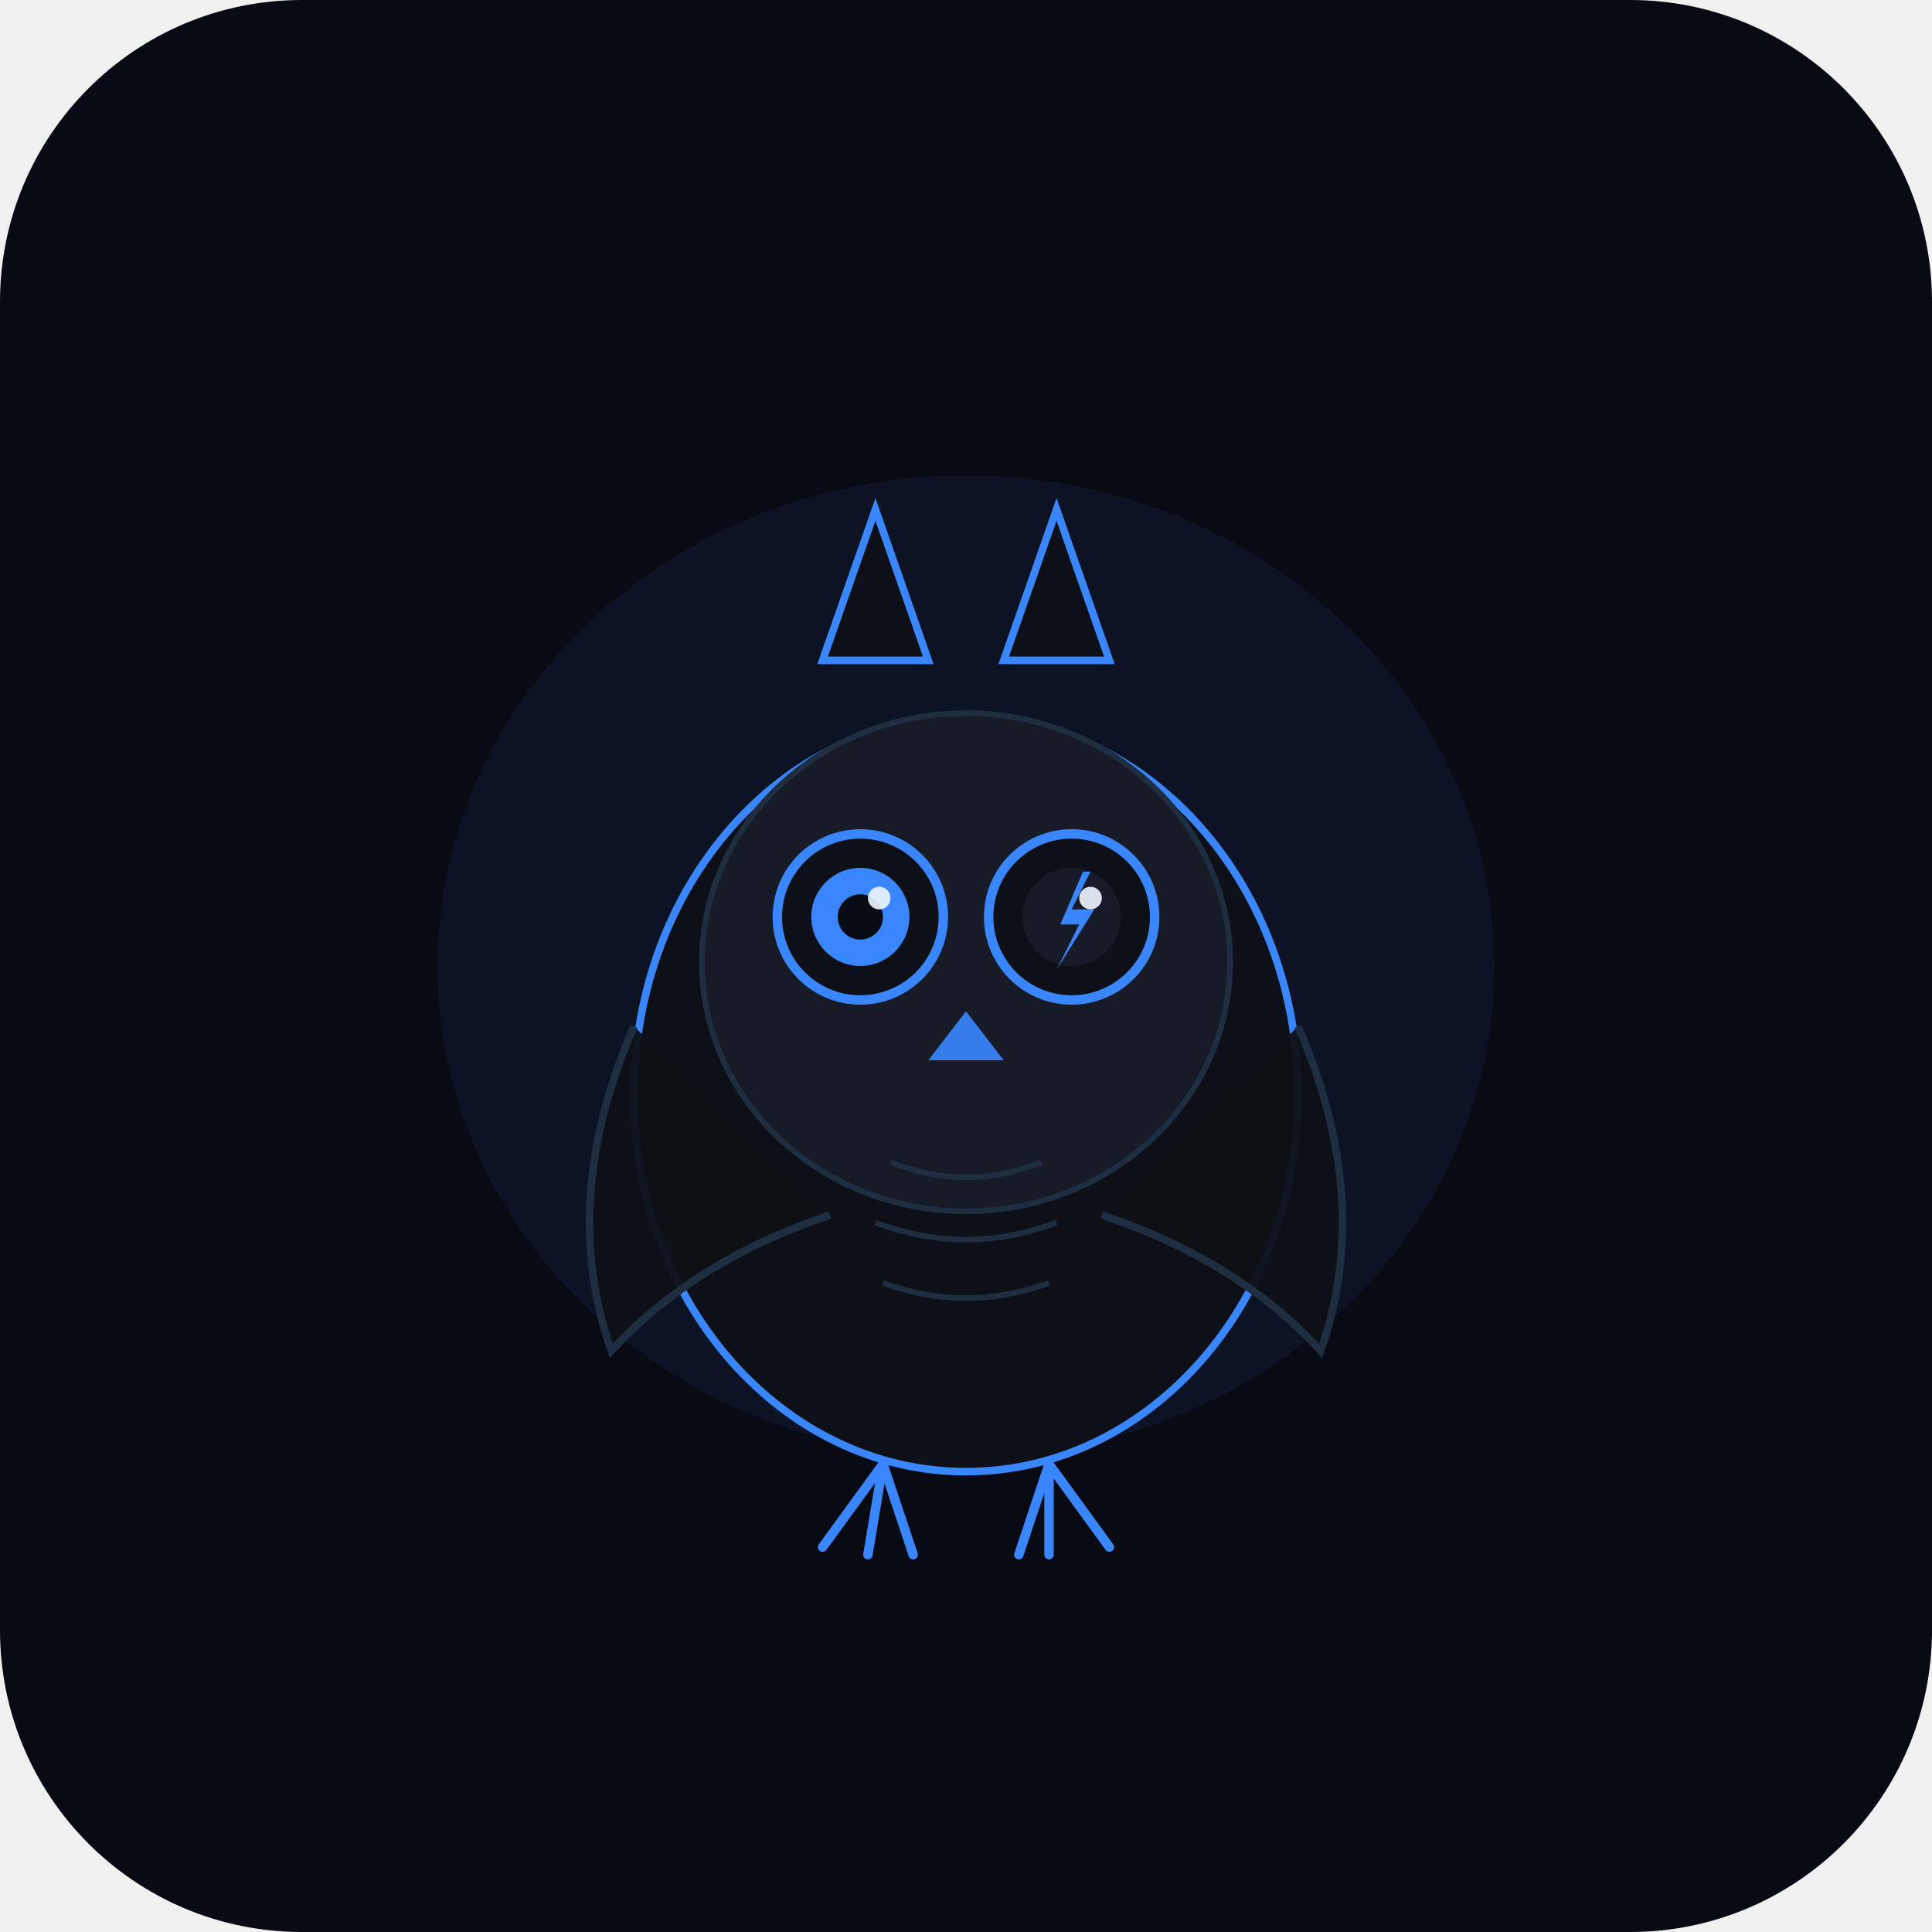
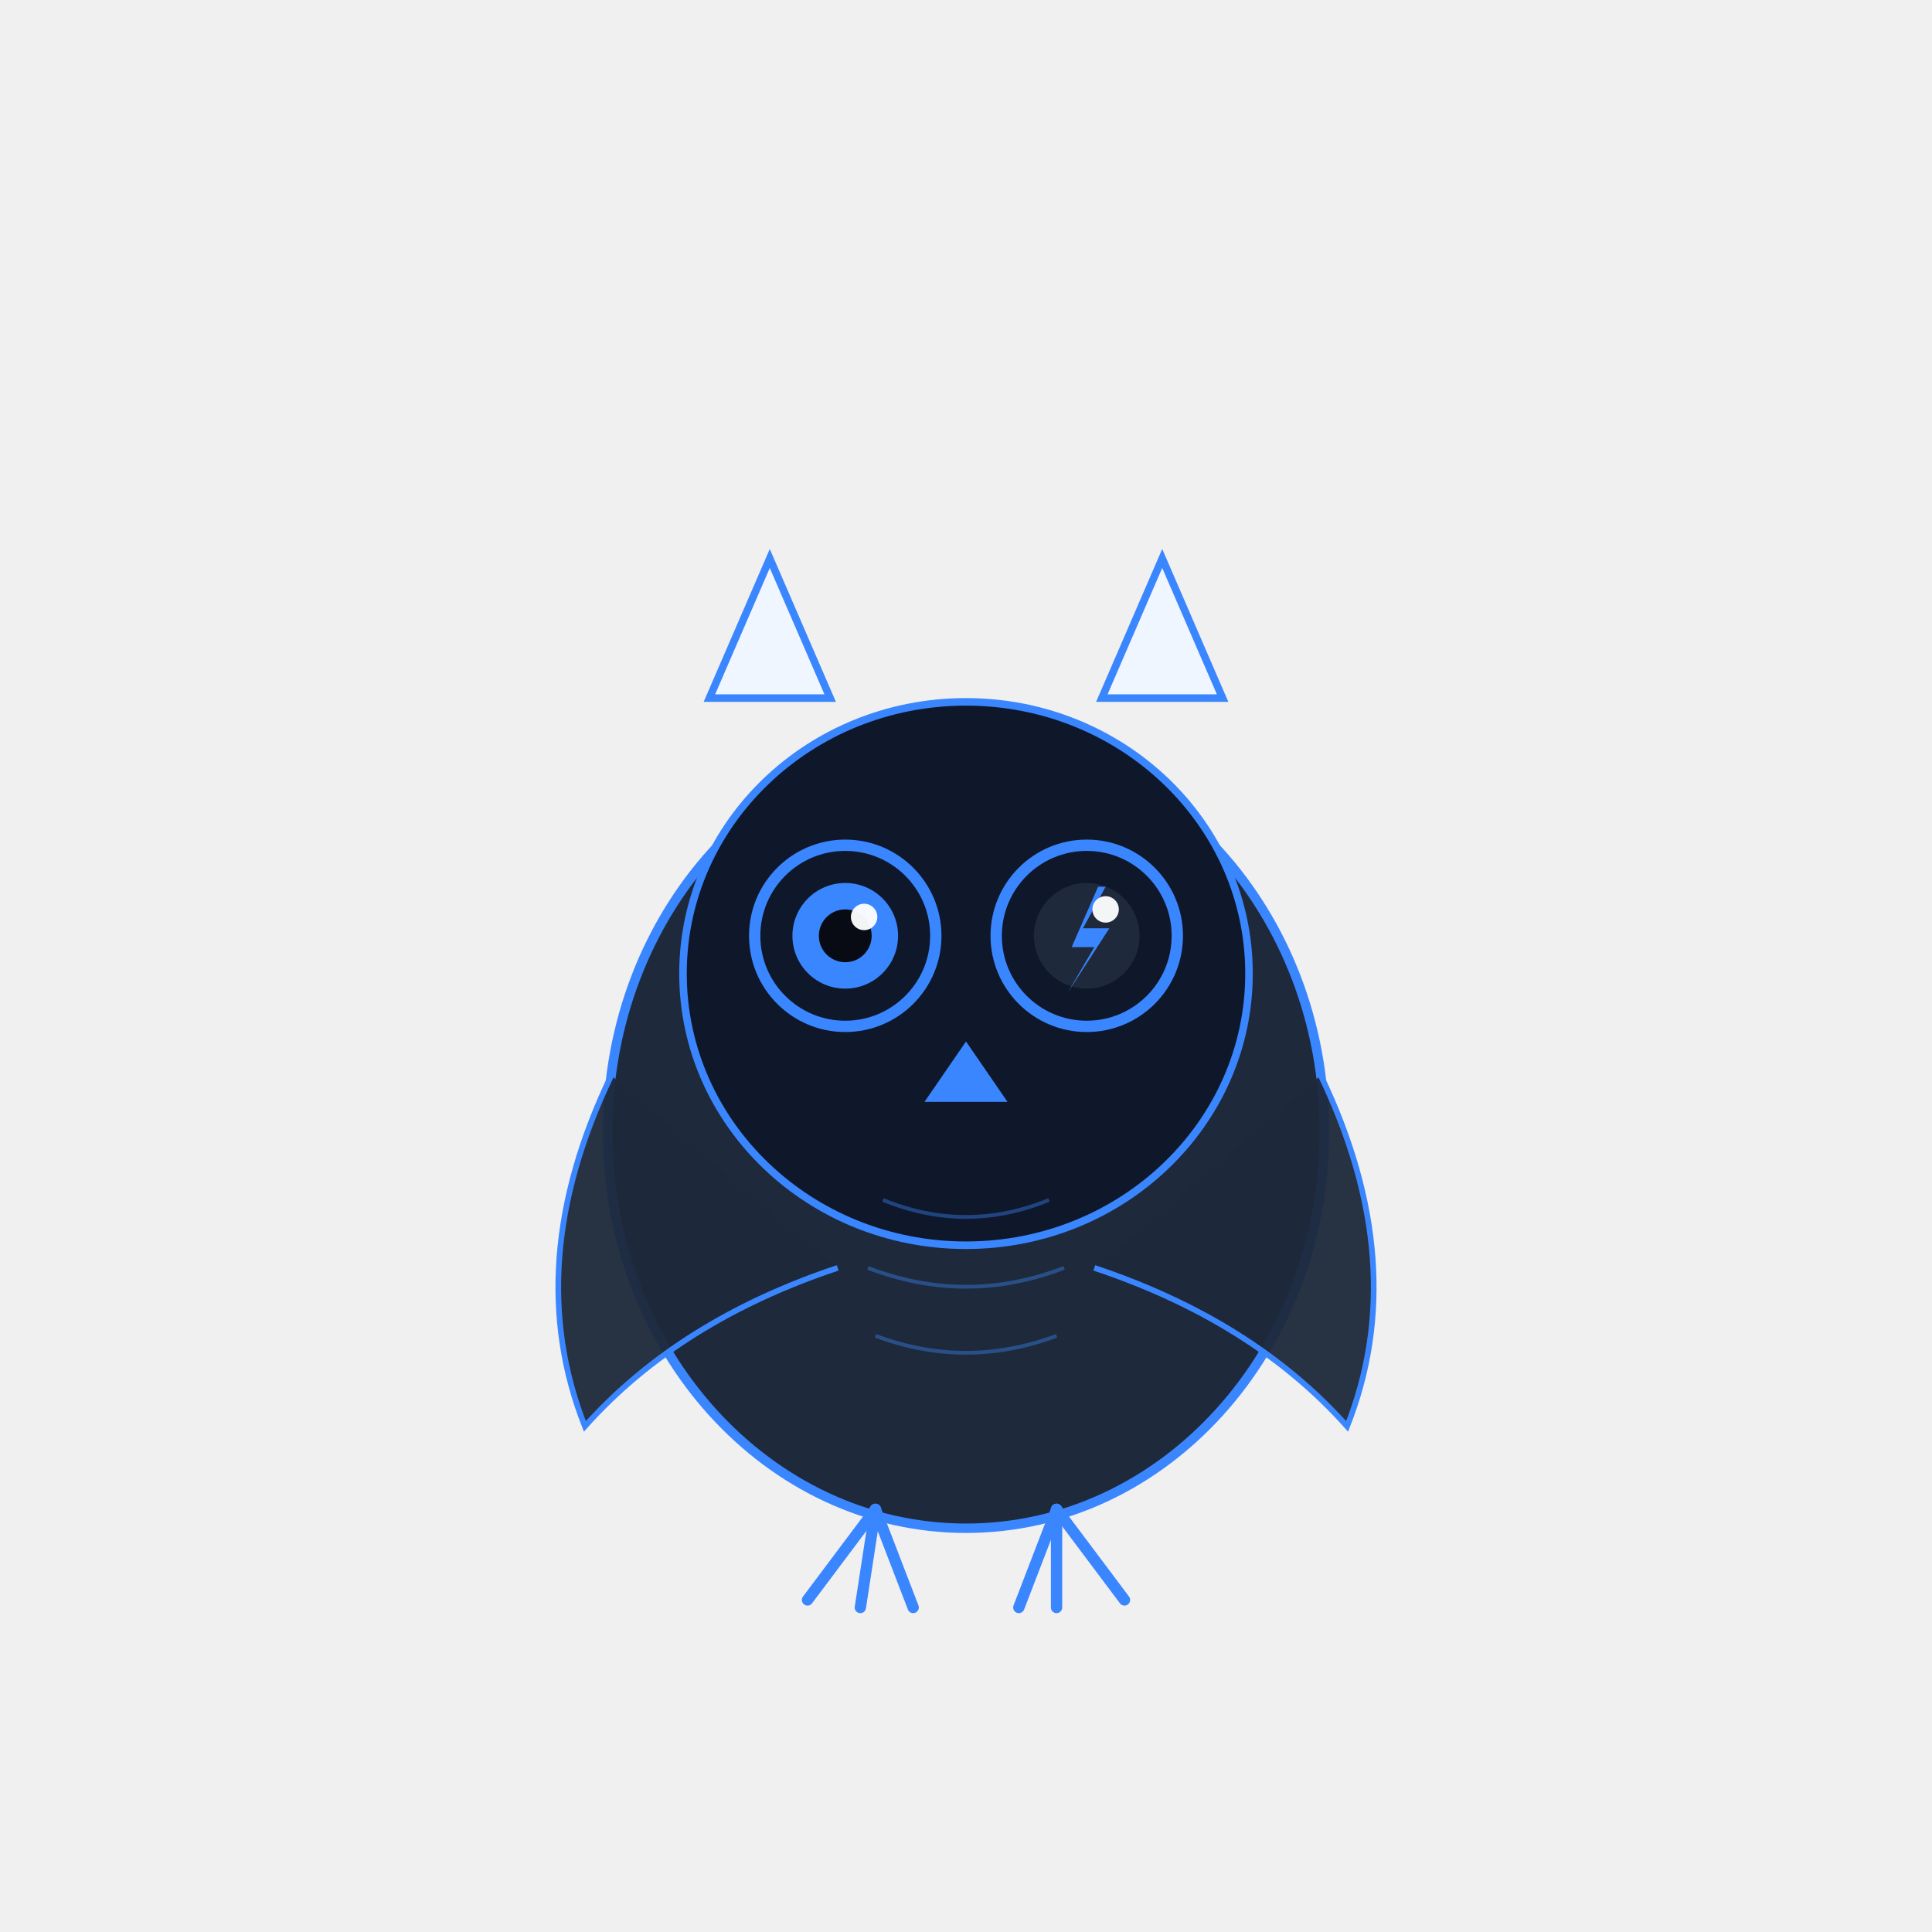
<svg xmlns="http://www.w3.org/2000/svg" width="512" height="512" viewBox="0 0 512 512">
-   <rect width="512" height="512" fill="#080B14" rx="80" />
-   <ellipse cx="256" cy="256" rx="140" ry="130" fill="#3A86FF" opacity="0.07" />
-   <ellipse cx="256" cy="290" rx="88" ry="100" fill="#0D1117" stroke="#3A86FF" stroke-width="2" />
-   <polygon points="218,175 232,135 246,175" fill="#0D1117" stroke="#3A86FF" stroke-width="2" />
-   <polygon points="266,175 280,135 294,175" fill="#0D1117" stroke="#3A86FF" stroke-width="2" />
-   <ellipse cx="256" cy="255" rx="70" ry="66" fill="#161B27" stroke="#1E2D40" stroke-width="1.5" />
-   <circle cx="228" cy="243" r="22" fill="#0D1117" stroke="#3A86FF" stroke-width="2.5" />
-   <circle cx="228" cy="243" r="13" fill="#3A86FF" />
-   <circle cx="228" cy="243" r="6" fill="#080B14" />
-   <circle cx="233" cy="238" r="3" fill="#F0F6FF" opacity="0.9" />
-   <circle cx="284" cy="243" r="22" fill="#0D1117" stroke="#3A86FF" stroke-width="2.5" />
-   <circle cx="284" cy="243" r="13" fill="#161B27" />
-   <polygon points="287,231 281,245 286,245 280,257 290,241 284,241 289,231" fill="#3A86FF" />
-   <circle cx="289" cy="238" r="3" fill="#F0F6FF" opacity="0.9" />
-   <polygon points="256,268 246,281 266,281" fill="#3A86FF" opacity="0.9" />
-   <path d="M168,272 Q148,318 162,358 Q184,334 220,322" fill="#0D1117" stroke="#1E2D40" stroke-width="2" fill-opacity="0.95" />
-   <path d="M344,272 Q364,318 350,358 Q328,334 292,322" fill="#0D1117" stroke="#1E2D40" stroke-width="2" fill-opacity="0.95" />
-   <path d="M236,308 Q256,316 276,308" stroke="#1E2D40" stroke-width="1.5" fill="none" />
-   <path d="M232,324 Q256,333 280,324" stroke="#1E2D40" stroke-width="1.5" fill="none" />
-   <path d="M234,340 Q256,348 278,340" stroke="#1E2D40" stroke-width="1.5" fill="none" />
-   <line x1="234" y1="388" x2="218" y2="410" stroke="#3A86FF" stroke-width="2.5" stroke-linecap="round" />
-   <line x1="234" y1="388" x2="230" y2="412" stroke="#3A86FF" stroke-width="2.5" stroke-linecap="round" />
-   <line x1="234" y1="388" x2="242" y2="412" stroke="#3A86FF" stroke-width="2.5" stroke-linecap="round" />
-   <line x1="278" y1="388" x2="270" y2="412" stroke="#3A86FF" stroke-width="2.5" stroke-linecap="round" />
-   <line x1="278" y1="388" x2="278" y2="412" stroke="#3A86FF" stroke-width="2.5" stroke-linecap="round" />
-   <line x1="278" y1="388" x2="294" y2="410" stroke="#3A86FF" stroke-width="2.5" stroke-linecap="round" />
+   <polygon points="188,185 204,148 220,185" fill="#F0F6FF" stroke="#3A86FF" stroke-width="2" />
+   <polygon points="292,185 308,148 324,185" fill="#F0F6FF" stroke="#3A86FF" stroke-width="2" />
+   <ellipse cx="256" cy="300" rx="95" ry="105" fill="#1E293B" stroke="#3A86FF" stroke-width="2.5" />
+   <ellipse cx="256" cy="258" rx="75" ry="72" fill="#0F172A" stroke="#3A86FF" stroke-width="2" />
+   <circle cx="224" cy="248" r="24" fill="#0F172A" stroke="#3A86FF" stroke-width="3" />
+   <circle cx="224" cy="248" r="14" fill="#3A86FF" />
+   <circle cx="224" cy="248" r="7" fill="#080B14" />
+   <circle cx="229" cy="243" r="3.5" fill="#FFFFFF" opacity="0.95" />
+   <circle cx="288" cy="248" r="24" fill="#0F172A" stroke="#3A86FF" stroke-width="3" />
+   <circle cx="288" cy="248" r="14" fill="#1E293B" />
+   <polygon points="291,235 284,251 290,251 283,263 294,246 287,246 293,235" fill="#3A86FF" />
+   <circle cx="293" cy="241" r="3.5" fill="#FFFFFF" opacity="0.95" />
+   <polygon points="256,276 245,292 267,292" fill="#3A86FF" />
+   <path d="M162,285 Q138,335 155,378 Q180,350 222,336" fill="#1E293B" stroke="#3A86FF" stroke-width="1.5" fill-opacity="0.95" />
+   <path d="M350,285 Q374,335 357,378 Q332,350 290,336" fill="#1E293B" stroke="#3A86FF" stroke-width="1.5" fill-opacity="0.95" />
+   <path d="M234,318 Q256,327 278,318" stroke="#3A86FF" stroke-width="1" fill="none" opacity="0.4" />
+   <path d="M230,336 Q256,346 282,336" stroke="#3A86FF" stroke-width="1" fill="none" opacity="0.4" />
+   <path d="M232,354 Q256,363 280,354" stroke="#3A86FF" stroke-width="1" fill="none" opacity="0.4" />
+   <line x1="232" y1="400" x2="214" y2="424" stroke="#3A86FF" stroke-width="3" stroke-linecap="round" />
+   <line x1="232" y1="400" x2="228" y2="426" stroke="#3A86FF" stroke-width="3" stroke-linecap="round" />
+   <line x1="232" y1="400" x2="242" y2="426" stroke="#3A86FF" stroke-width="3" stroke-linecap="round" />
+   <line x1="280" y1="400" x2="270" y2="426" stroke="#3A86FF" stroke-width="3" stroke-linecap="round" />
+   <line x1="280" y1="400" x2="280" y2="426" stroke="#3A86FF" stroke-width="3" stroke-linecap="round" />
+   <line x1="280" y1="400" x2="298" y2="424" stroke="#3A86FF" stroke-width="3" stroke-linecap="round" />
</svg>
